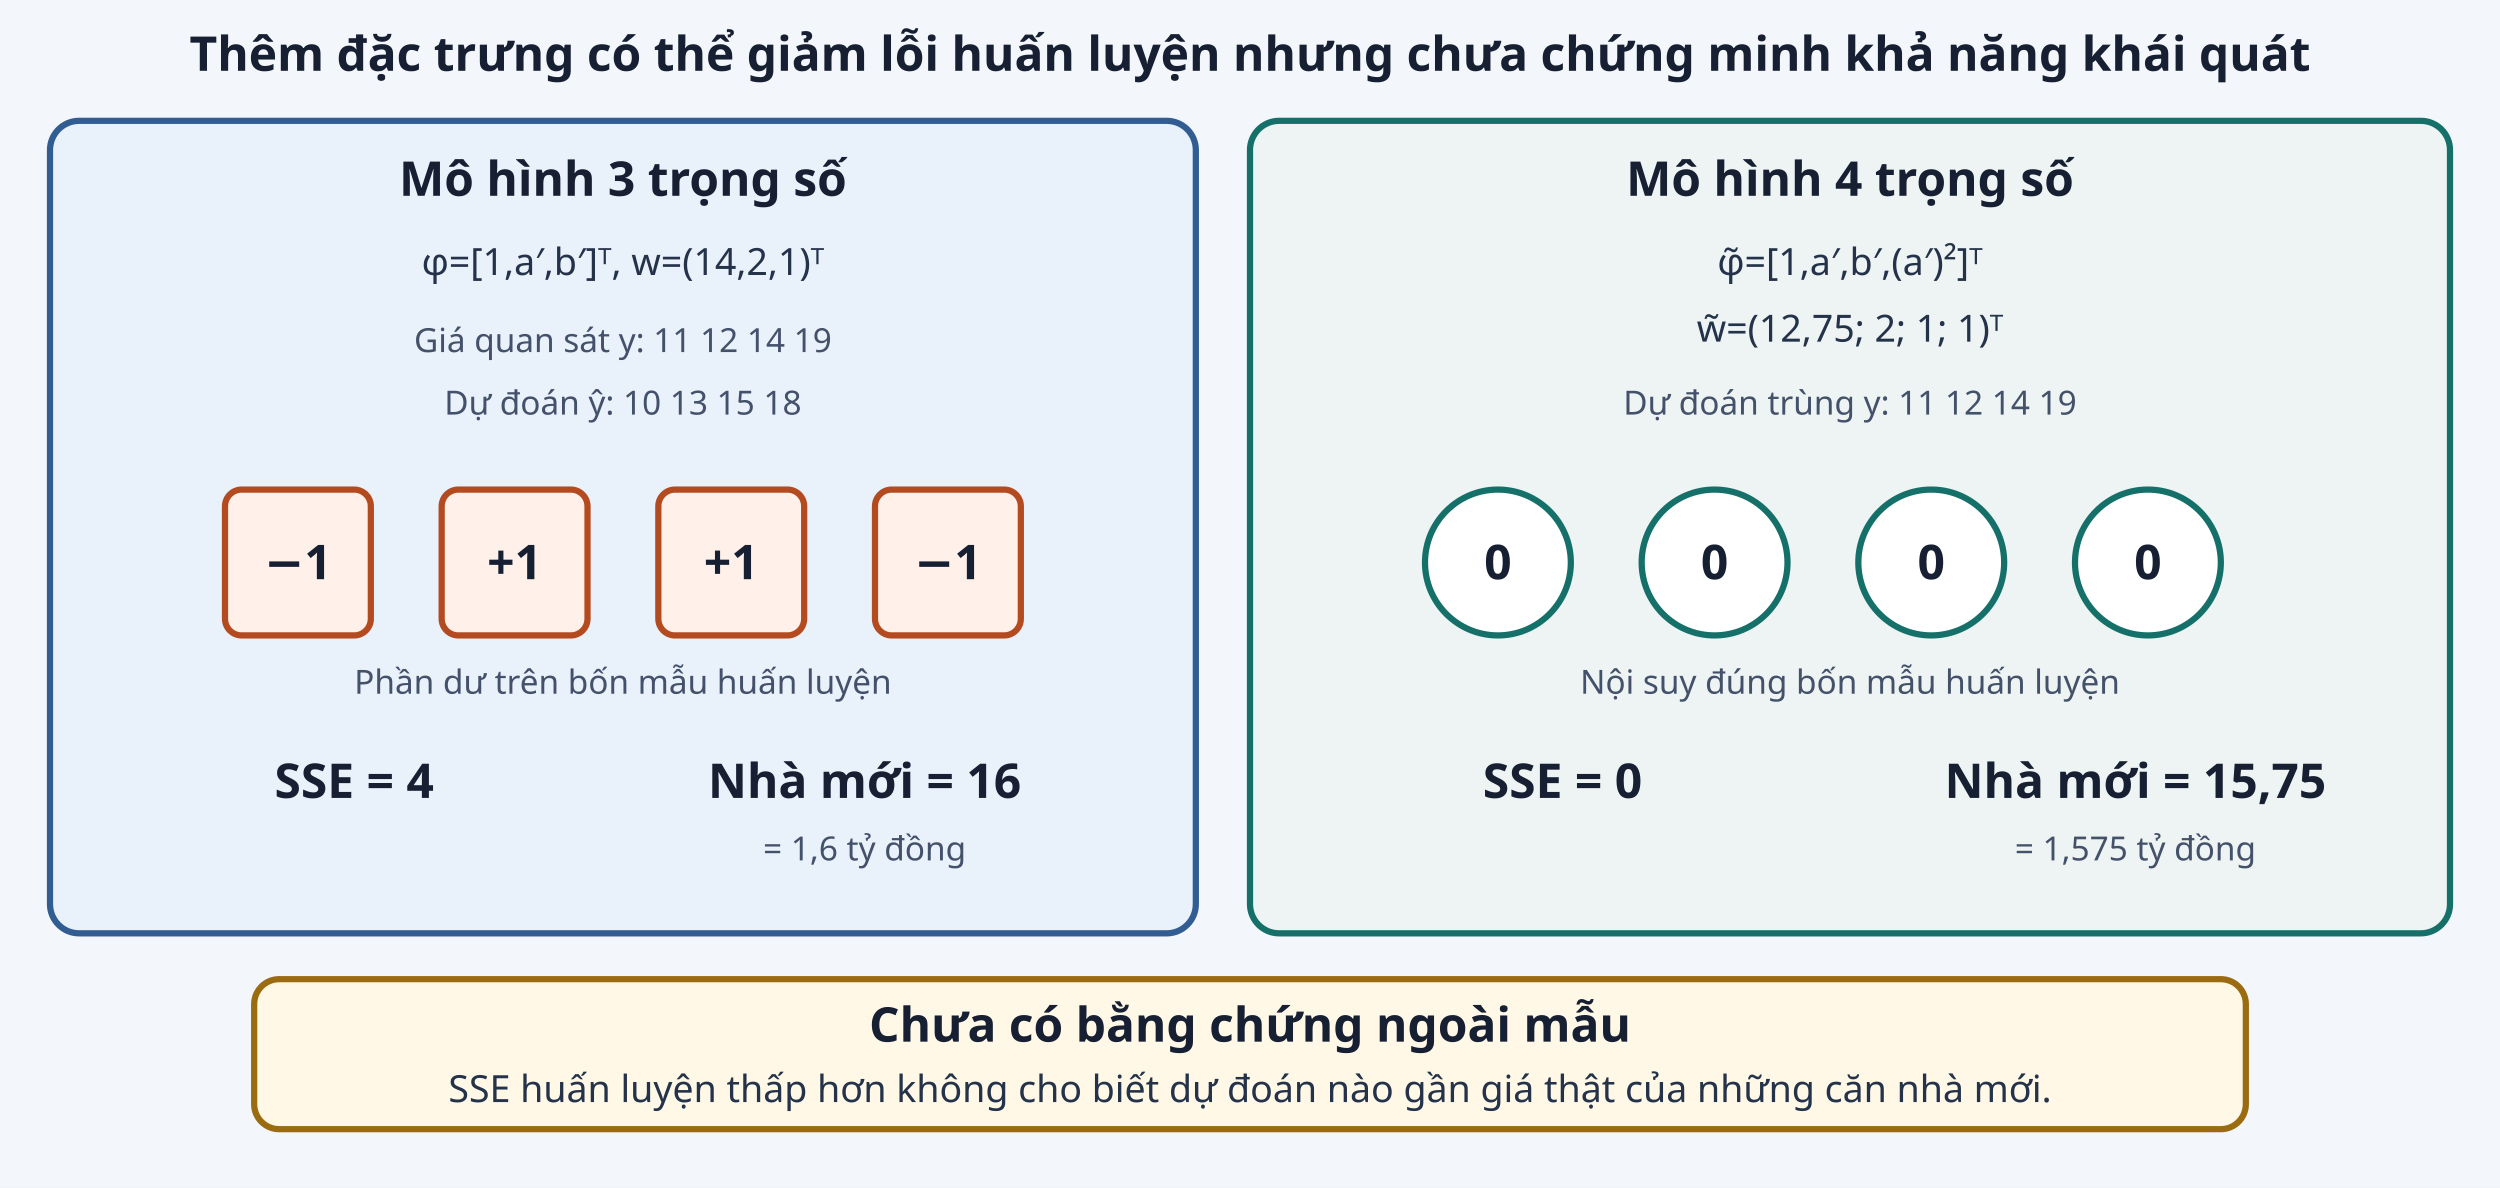
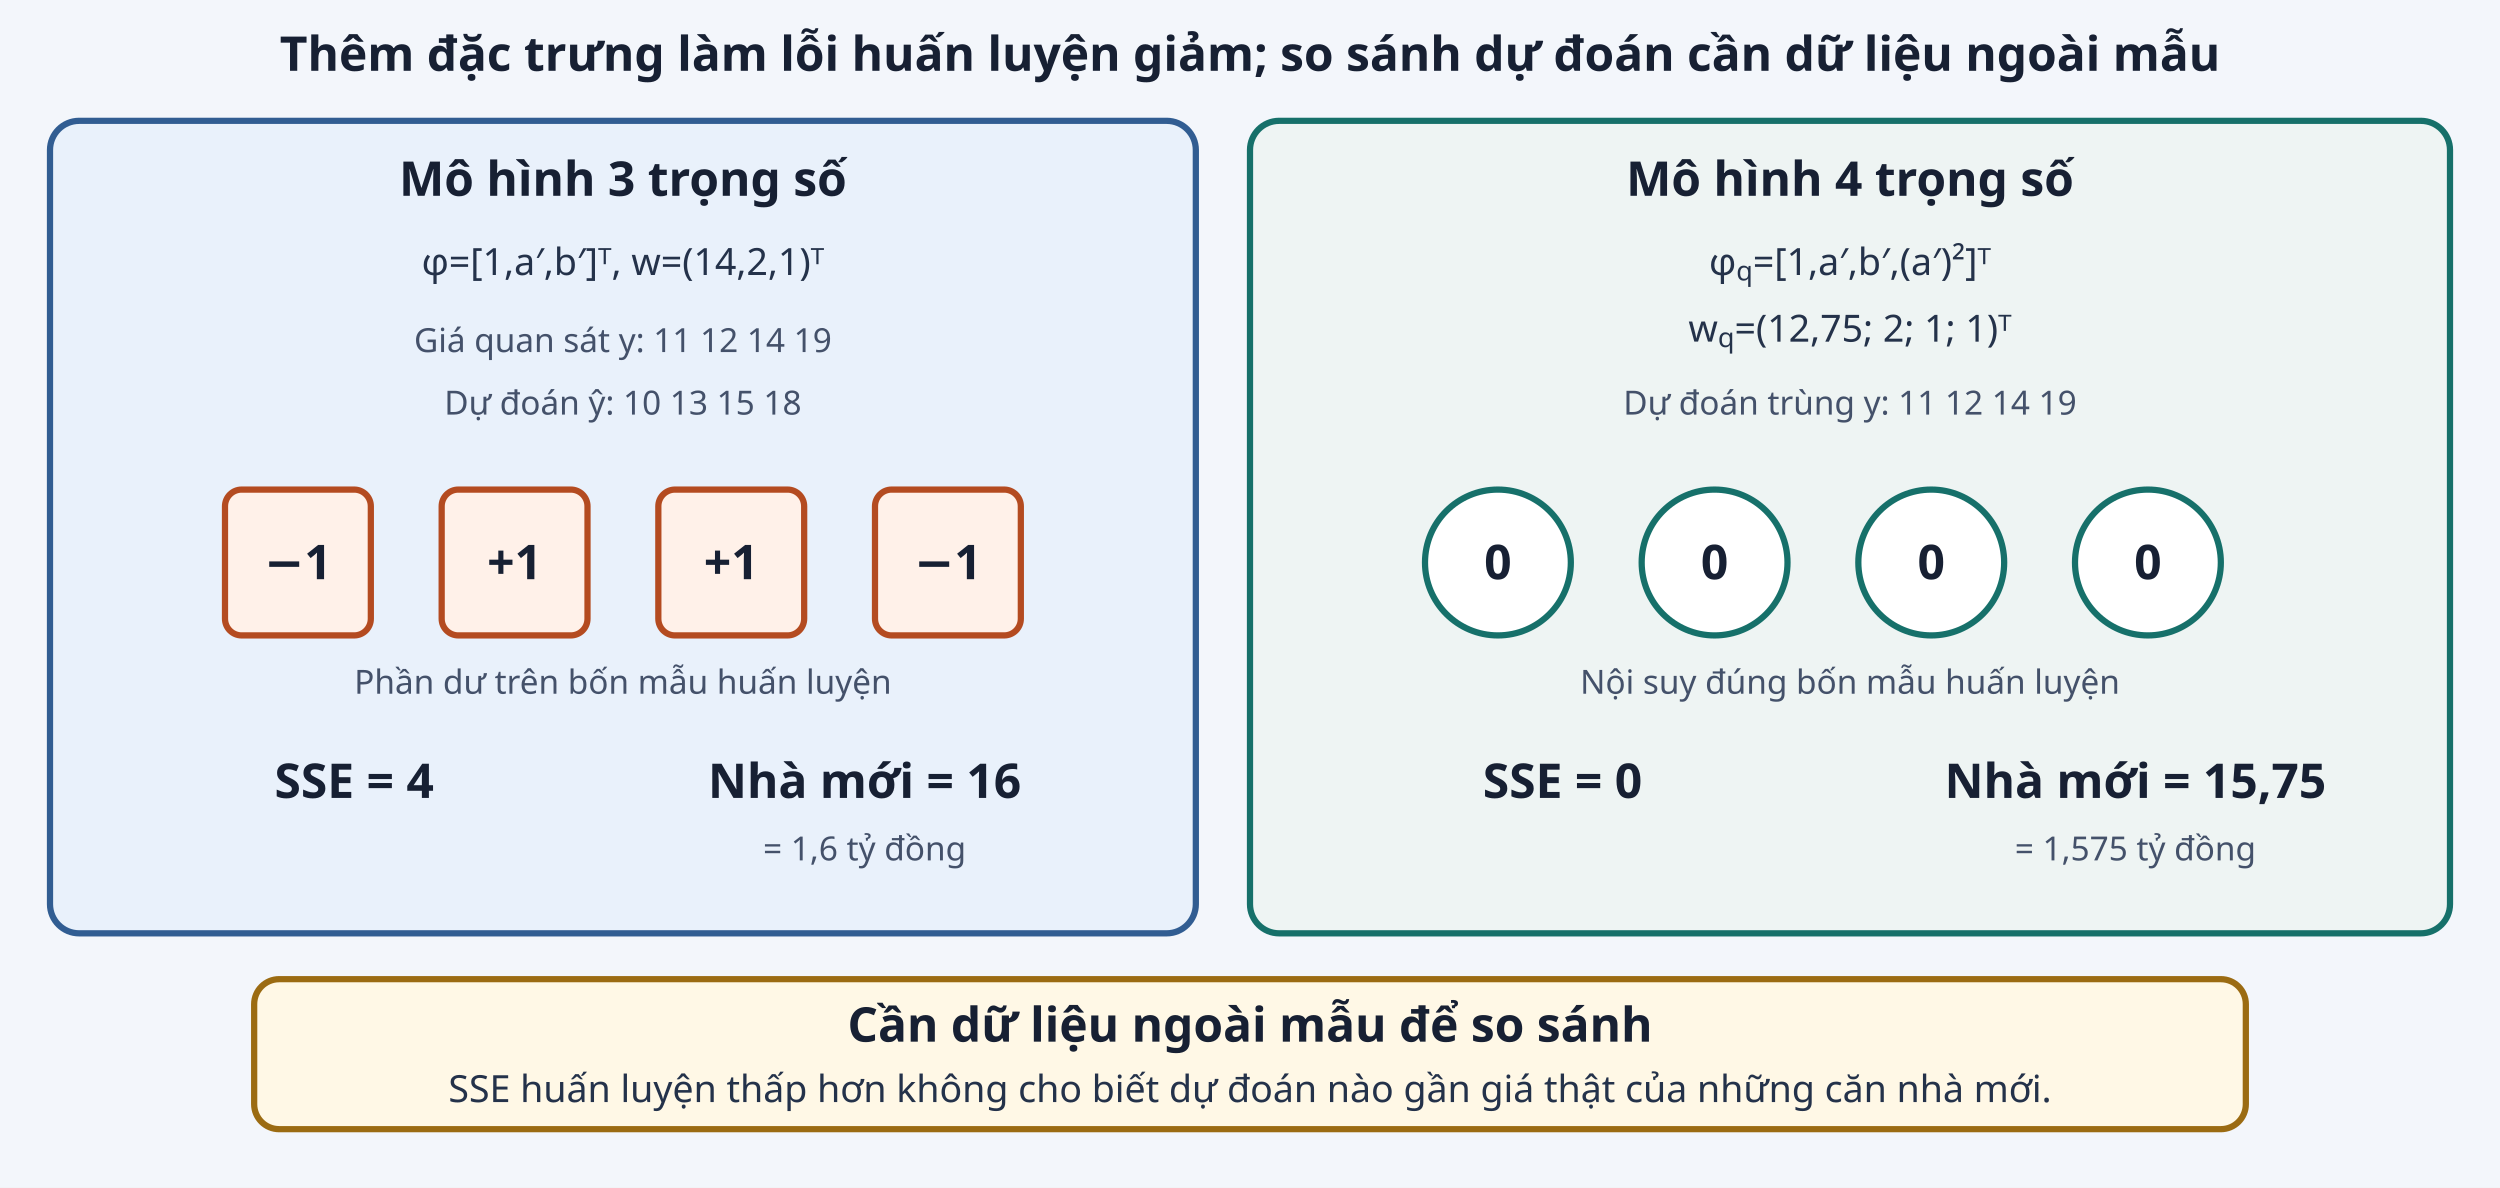
<svg xmlns="http://www.w3.org/2000/svg" viewBox="0 0 1200 570" role="img" aria-labelledby="title desc">
  <defs>
    <style>.panel{fill:#fbfcff;stroke:#bac5d6;stroke-width:2}.model1{fill:#e9f1fb;stroke:#315d92;stroke-width:3}.model2{fill:#eef4f3;stroke:#16706a;stroke-width:3}.warn{fill:#fff8e6;stroke:#9b6b12;stroke-width:3}.title{font-family:sans-serif;font-size:23px;font-weight:700;fill:#172033}.label{font-family:sans-serif;font-size:18px;fill:#24324a}.small{font-family:sans-serif;font-size:16px;fill:#44516a}.zero{fill:#fff;stroke:#16706a;stroke-width:3}.nonzero{fill:#fff1e9;stroke:#b44b20;stroke-width:3}</style>
  </defs>
  <rect width="1200" height="570" fill="#f3f6fb" />
-   <text class="title" x="600" y="34" text-anchor="middle">Thêm đặc trưng có thể giảm lỗi huấn luyện nhưng chưa chứng minh khả năng khái quát</text>
+   <text class="title" x="600" y="34" text-anchor="middle">Thêm đặc trưng làm lỗi huấn luyện giảm; so sánh dự đoán cần dữ liệu ngoài mẫu</text>
  <rect class="model1" x="24" y="58" width="550" height="390" rx="14" />
  <text class="title" x="299" y="94" text-anchor="middle">Mô hình 3 trọng số</text>
  <text class="label" x="299" y="132" text-anchor="middle">φ=[1,a′,b′]ᵀ,  w=(14,2,1)ᵀ</text>
  <text class="small" x="299" y="169" text-anchor="middle">Giá quan sát y:   11     12     14     19</text>
  <text class="small" x="299" y="199" text-anchor="middle">Dự đoán ŷ:       10     13     15     18</text>
  <g text-anchor="middle">
    <rect class="nonzero" x="108" y="235" width="70" height="70" rx="8" fill="#fff1e9" />
    <rect class="nonzero" x="212" y="235" width="70" height="70" rx="8" fill="#fff1e9" />
    <rect class="nonzero" x="316" y="235" width="70" height="70" rx="8" fill="#fff1e9" />
    <rect class="nonzero" x="420" y="235" width="70" height="70" rx="8" fill="#fff1e9" />
    <text class="title" x="143" y="278">−1</text>
    <text class="title" x="247" y="278">+1</text>
    <text class="title" x="351" y="278">+1</text>
    <text class="title" x="455" y="278">−1</text>
  </g>
  <text class="small" x="299" y="333" text-anchor="middle">Phần dư trên bốn mẫu huấn luyện</text>
  <text class="title" x="170" y="383" text-anchor="middle">SSE = 4</text>
  <text class="title" x="415" y="383" text-anchor="middle">Nhà mới = 16</text>
  <text class="small" x="415" y="413" text-anchor="middle">= 1,6 tỷ đồng</text>
  <rect class="model2" x="600" y="58" width="576" height="390" rx="14" />
  <text class="title" x="888" y="94" text-anchor="middle">Mô hình 4 trọng số</text>
-   <text class="label" x="888" y="132" text-anchor="middle">φ̃=[1,a′,b′,(a′)²]ᵀ</text>
-   <text class="label" x="888" y="164" text-anchor="middle">w̃=(12,75; 2; 1; 1)ᵀ</text>
+   <text class="label" x="888" y="132" text-anchor="middle">φ<tspan baseline-shift="sub" font-size="13">q</tspan>=[1,a′,b′,(a′)²]ᵀ</text>
+   <text class="label" x="888" y="164" text-anchor="middle">w<tspan baseline-shift="sub" font-size="13">q</tspan>=(12,75; 2; 1; 1)ᵀ</text>
  <text class="small" x="888" y="199" text-anchor="middle">Dự đoán trùng y:   11     12     14     19</text>
  <g text-anchor="middle">
    <rect class="zero" x="684" y="235" width="70" height="70" rx="35" />
    <rect class="zero" x="788" y="235" width="70" height="70" rx="35" />
    <rect class="zero" x="892" y="235" width="70" height="70" rx="35" />
    <rect class="zero" x="996" y="235" width="70" height="70" rx="35" />
    <text class="title" x="719" y="278">0</text>
    <text class="title" x="823" y="278">0</text>
    <text class="title" x="927" y="278">0</text>
    <text class="title" x="1031" y="278">0</text>
  </g>
  <text class="small" x="888" y="333" text-anchor="middle">Nội suy đúng bốn mẫu huấn luyện</text>
  <text class="title" x="750" y="383" text-anchor="middle">SSE = 0</text>
  <text class="title" x="1025" y="383" text-anchor="middle">Nhà mới = 15,75</text>
  <text class="small" x="1025" y="413" text-anchor="middle">= 1,575 tỷ đồng</text>
  <rect class="warn" x="122" y="470" width="956" height="72" rx="12" />
-   <text class="title" x="600" y="500" text-anchor="middle">Chưa có bằng chứng ngoài mẫu</text>
+   <text class="title" x="600" y="500" text-anchor="middle">Cần dữ liệu ngoài mẫu để so sánh</text>
  <text class="label" x="600" y="529" text-anchor="middle">SSE huấn luyện thấp hơn không cho biết dự đoán nào gần giá thật của những căn nhà mới.</text>
</svg>
